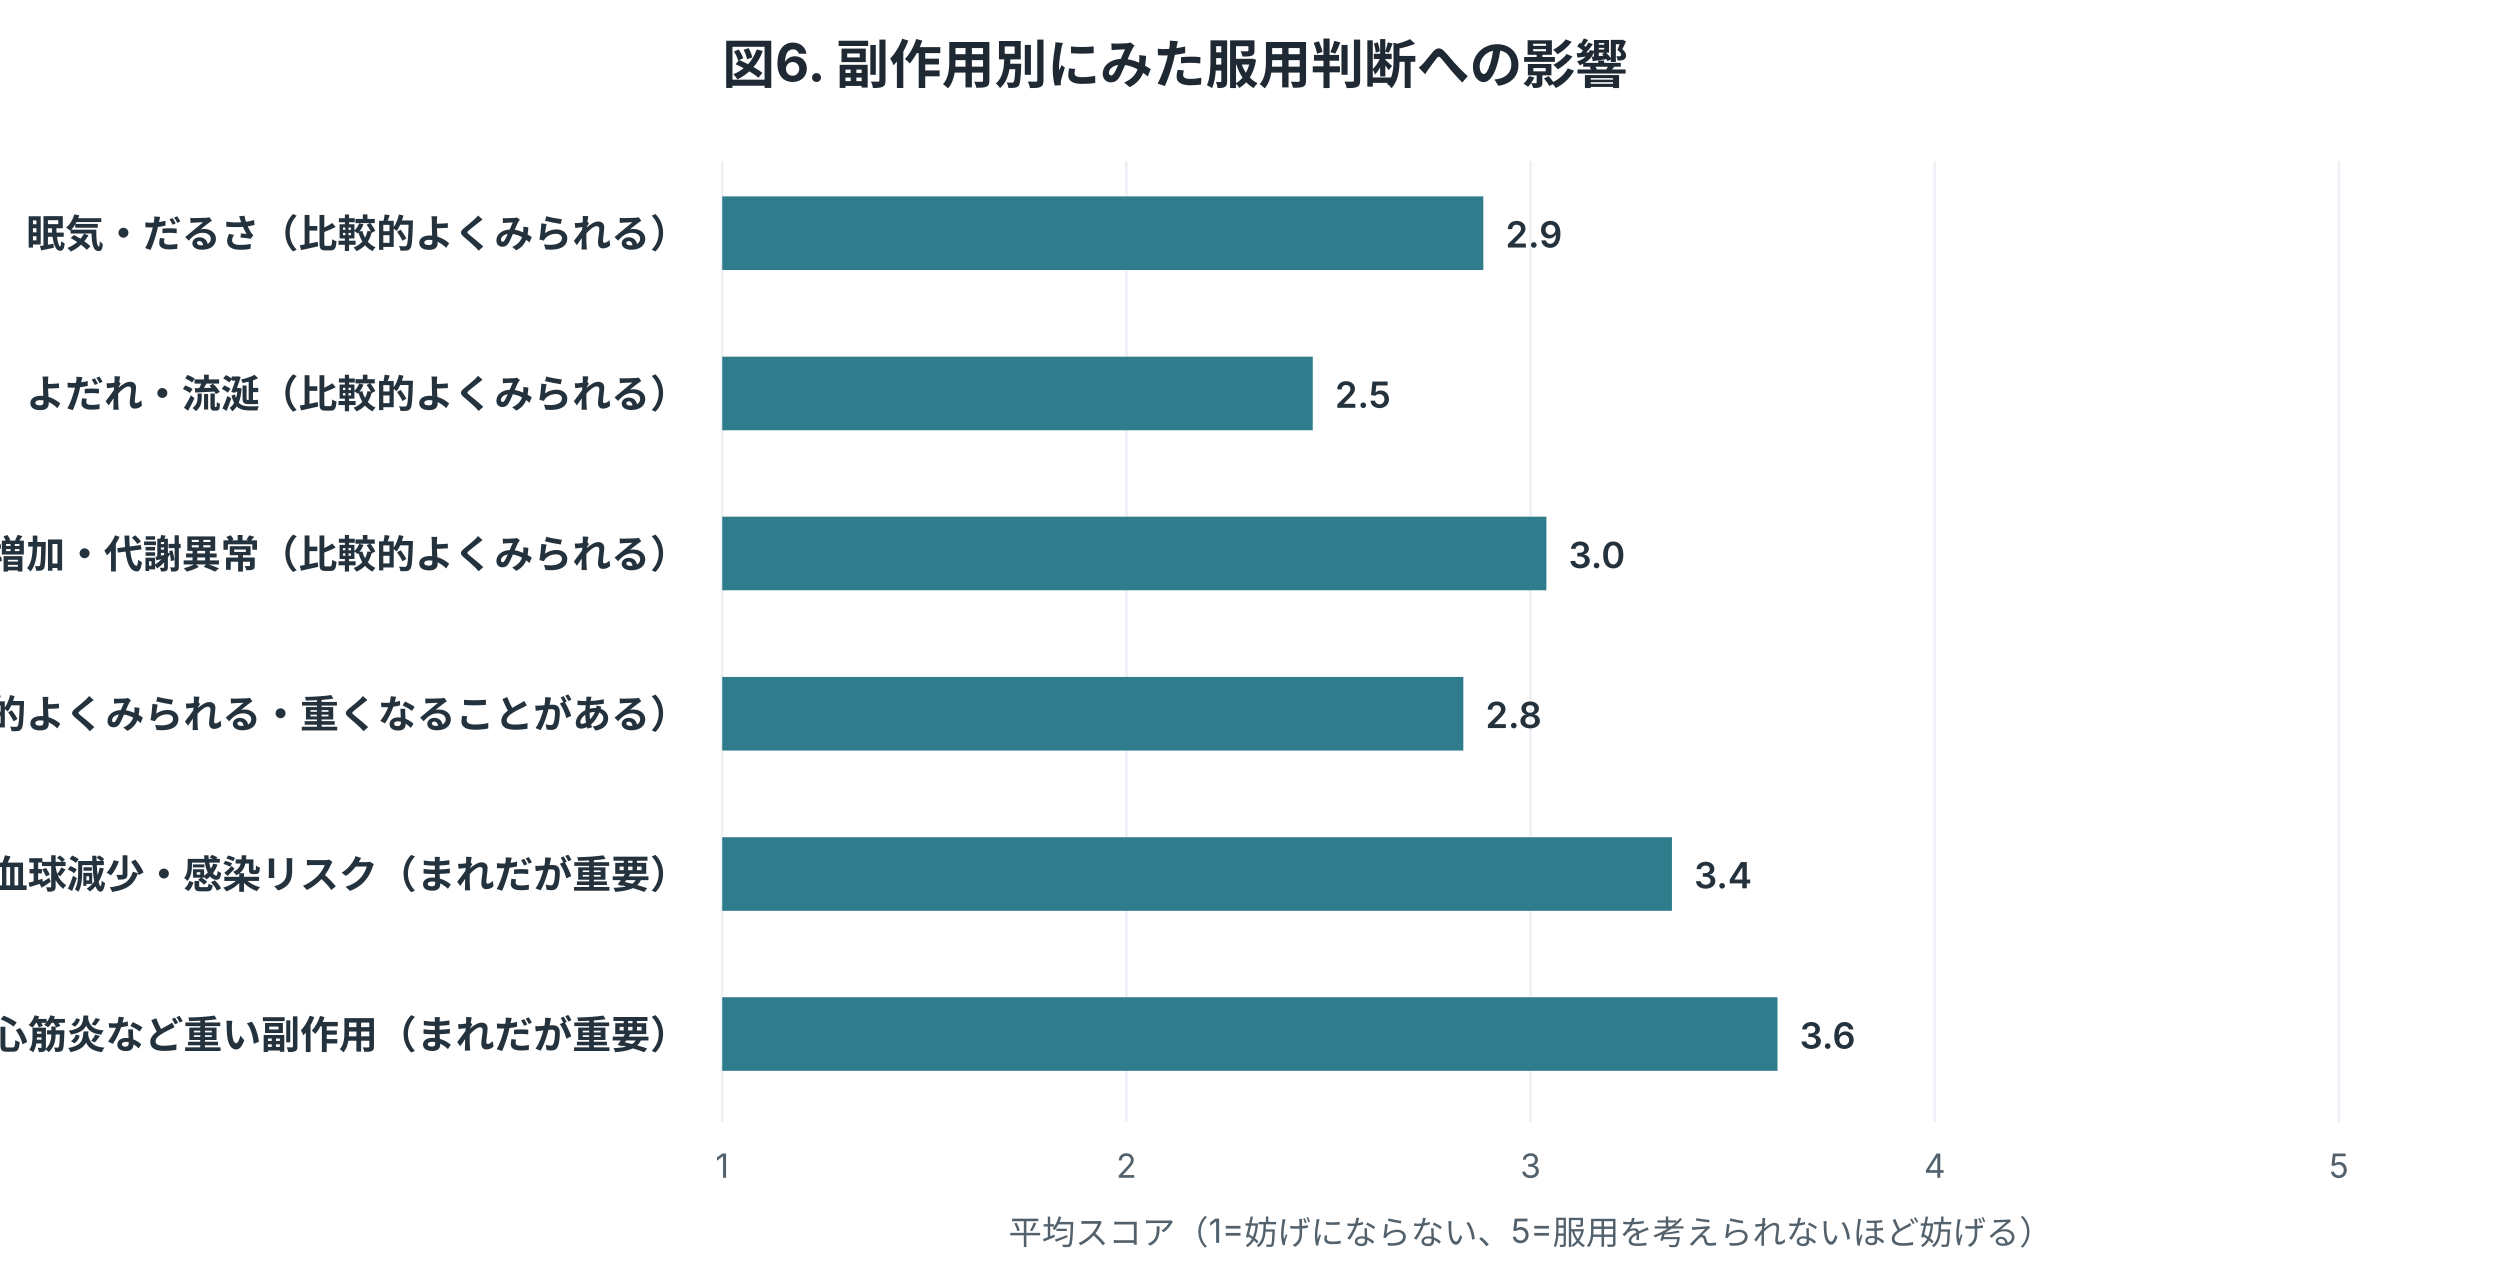
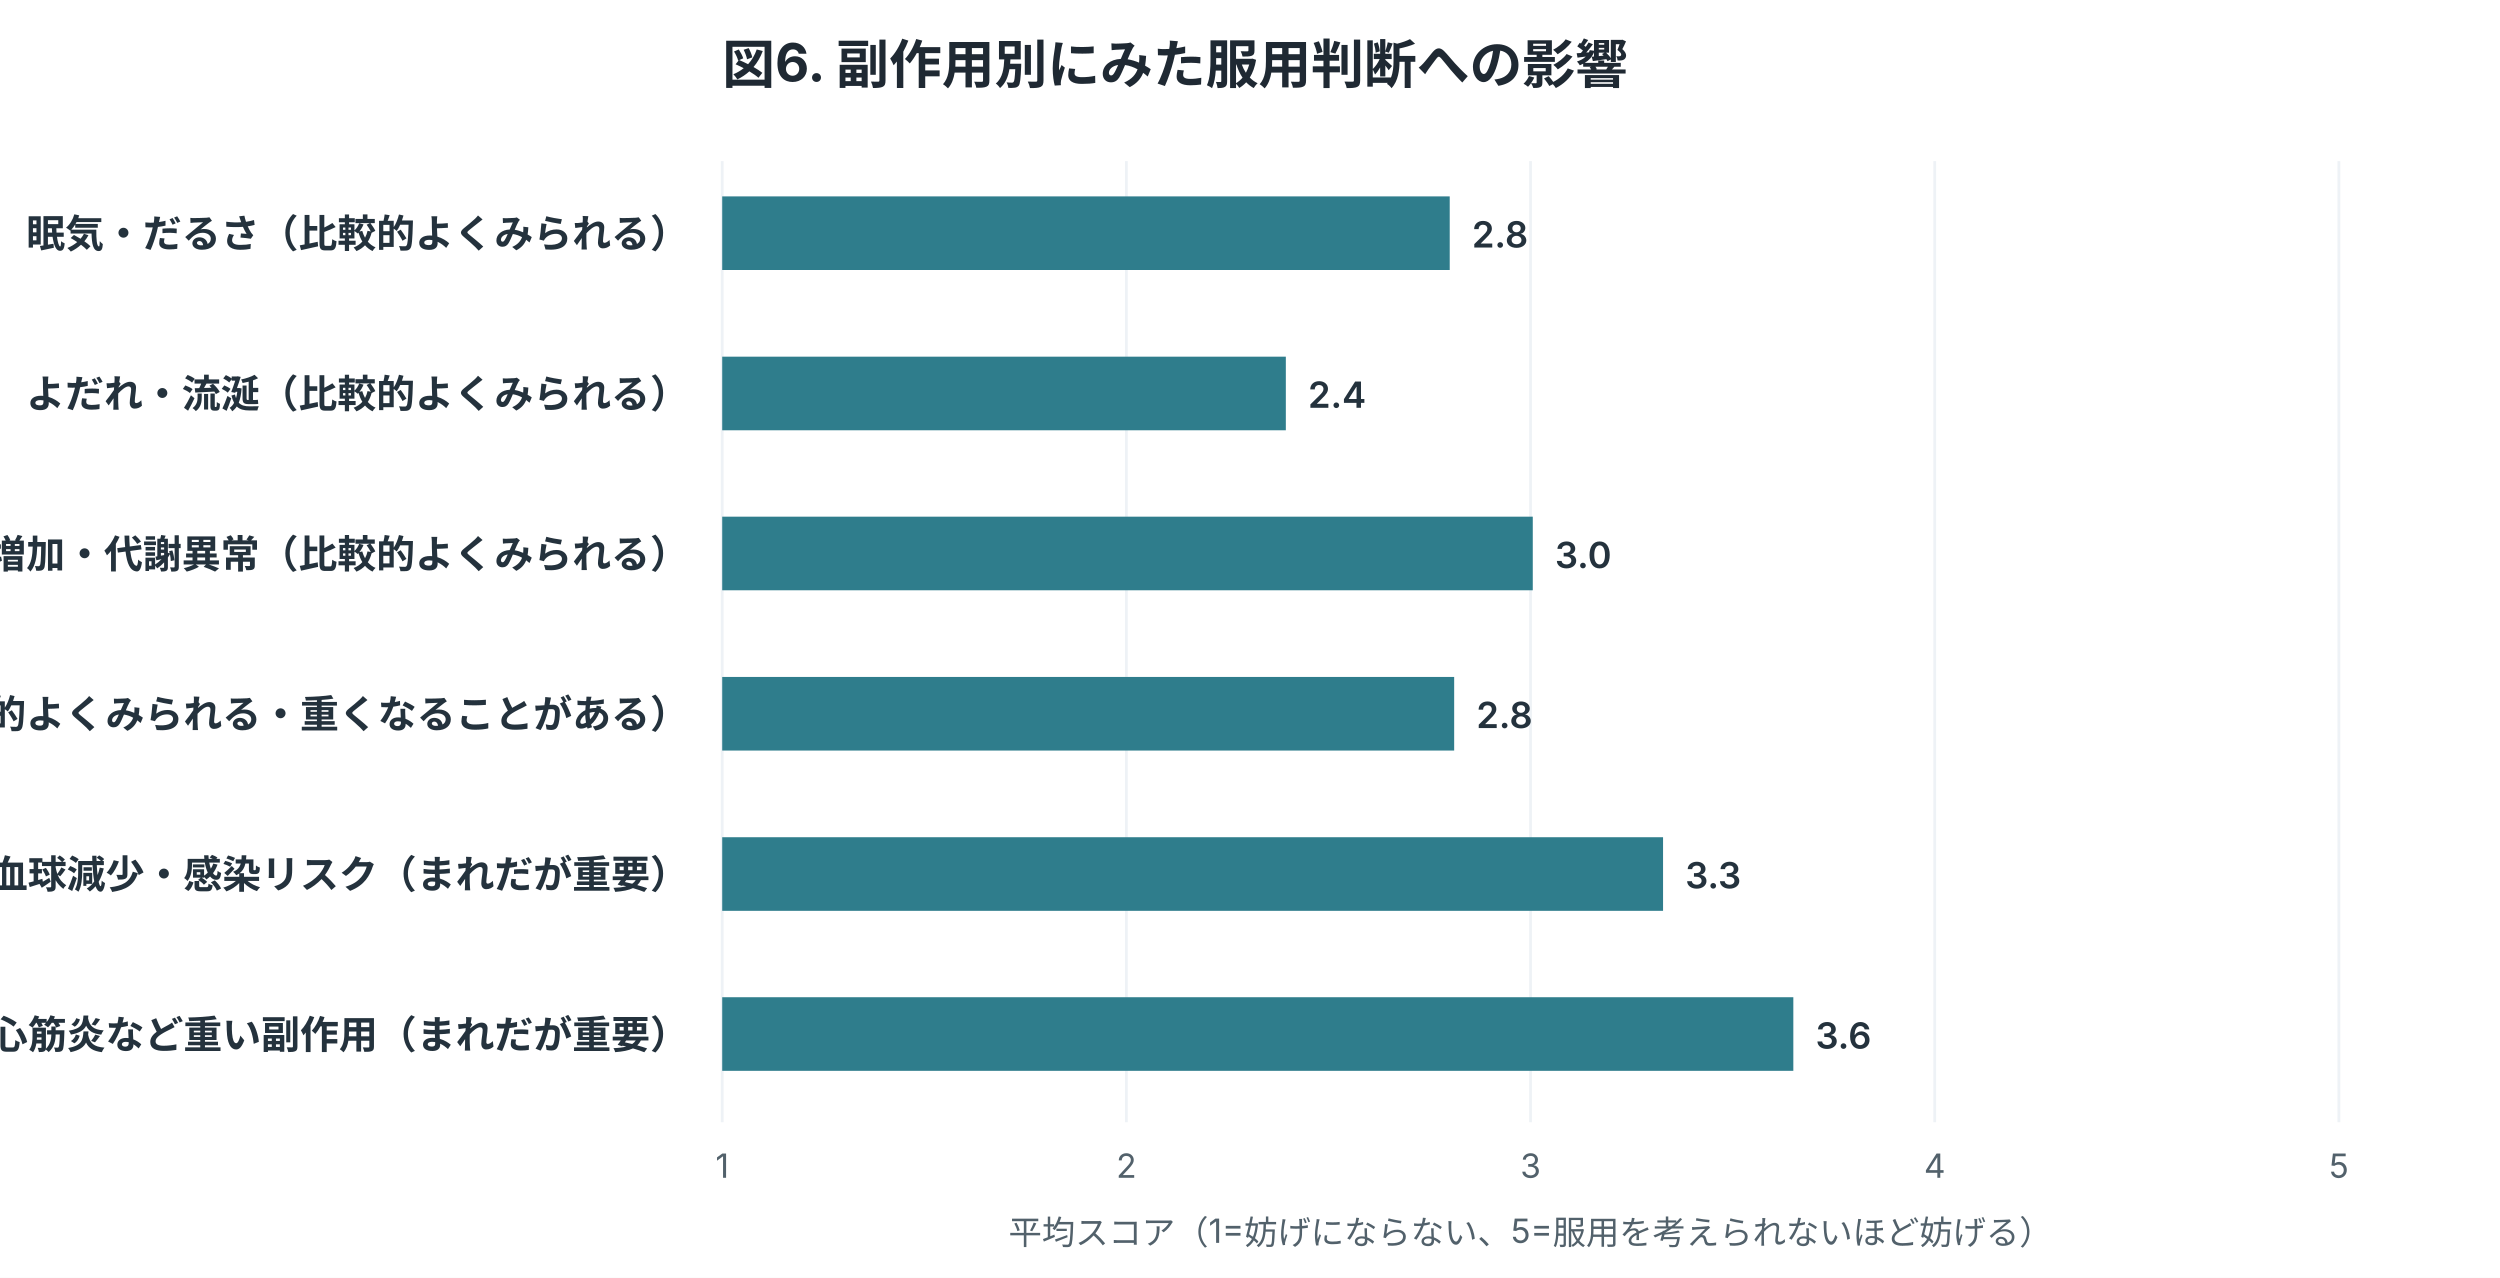
<svg xmlns="http://www.w3.org/2000/svg" width="900" height="460" viewBox="0 0 900 460" role="img">
  <style>
.title{font:700 19px -apple-system,BlinkMacSystemFont,"Segoe UI",sans-serif;fill:#1f2933}
.label{font:600 14px -apple-system,BlinkMacSystemFont,"Segoe UI",sans-serif;fill:#24323d}
.num{font:600 13px -apple-system,BlinkMacSystemFont,"Segoe UI",sans-serif;fill:#24323d}
.axis,.legend,.note{font:12px -apple-system,BlinkMacSystemFont,"Segoe UI",sans-serif;fill:#52616b}
.inside{font:700 13px -apple-system,BlinkMacSystemFont,"Segoe UI",sans-serif;fill:white}
.big{font:700 34px -apple-system,BlinkMacSystemFont,"Segoe UI",sans-serif;fill:#1f2933}
</style>
  <rect width="100%" height="100%" fill="white" />
  <text x="260" y="30" class="title">図6. 副作用別にみた服用判断への影響</text>
  <line x1="260.0" y1="58" x2="260.0" y2="404" stroke="#eef2f6" />
  <text x="260.0" y="424" text-anchor="middle" class="axis">1</text>
  <line x1="405.5" y1="58" x2="405.5" y2="404" stroke="#eef2f6" />
  <text x="405.5" y="424" text-anchor="middle" class="axis">2</text>
  <line x1="551.0" y1="58" x2="551.0" y2="404" stroke="#eef2f6" />
  <text x="551.0" y="424" text-anchor="middle" class="axis">3</text>
  <line x1="696.5" y1="58" x2="696.5" y2="404" stroke="#eef2f6" />
  <text x="696.5" y="424" text-anchor="middle" class="axis">4</text>
  <line x1="842.0" y1="58" x2="842.0" y2="404" stroke="#eef2f6" />
  <text x="842.0" y="424" text-anchor="middle" class="axis">5</text>
  <text x="248" y="89.1" text-anchor="end" class="label">眠気・だるさ（比較的よくみられる）</text>
-   <rect x="260" y="70.7" width="274.0" height="26.5" fill="#2f7d8c" />
-   <text x="542.0" y="89.1" class="num">2.9</text>
+   <rect x="260" y="70.7" width="261.9" height="26.5" fill="#2f7d8c" />
+   <text x="529.9" y="89.1" class="num">2.8</text>
  <text x="248" y="146.8" text-anchor="end" class="label">よだれ・流涎（比較的よくみられる）</text>
-   <rect x="260" y="128.4" width="212.6" height="26.5" fill="#2f7d8c" />
-   <text x="480.6" y="146.8" class="num">2.5</text>
+   <rect x="260" y="128.4" width="202.9" height="26.5" fill="#2f7d8c" />
+   <text x="470.9" y="146.8" class="num">2.4</text>
  <text x="248" y="204.5" text-anchor="end" class="label">体重増加・代謝異常（比較的よくみられる）</text>
-   <rect x="260" y="186.0" width="296.7" height="26.5" fill="#2f7d8c" />
-   <text x="564.7" y="204.5" class="num">3.0</text>
+   <rect x="260" y="186.0" width="291.8" height="26.5" fill="#2f7d8c" />
+   <text x="559.8" y="204.5" class="num">3.0</text>
  <text x="248" y="262.1" text-anchor="end" class="label">便秘（比較的よくみられる・重くなることがある）</text>
-   <rect x="260" y="243.7" width="266.8" height="26.5" fill="#2f7d8c" />
-   <text x="534.8" y="262.1" class="num">2.8</text>
+   <rect x="260" y="243.7" width="263.5" height="26.5" fill="#2f7d8c" />
+   <text x="531.5" y="262.1" class="num">2.8</text>
  <text x="248" y="319.8" text-anchor="end" class="label">白血球減少・感染リスク（まれだが重要）</text>
-   <rect x="260" y="301.4" width="341.9" height="26.5" fill="#2f7d8c" />
-   <text x="609.9" y="319.8" class="num">3.4</text>
+   <rect x="260" y="301.4" width="338.7" height="26.5" fill="#2f7d8c" />
+   <text x="606.7" y="319.8" class="num">3.3</text>
  <text x="248" y="377.5" text-anchor="end" class="label">心筋炎など重い副作用（まれだが重要）</text>
-   <rect x="260" y="359.0" width="379.9" height="26.5" fill="#2f7d8c" />
-   <text x="647.9" y="377.5" class="num">3.6</text>
+   <rect x="260" y="359.0" width="385.6" height="26.5" fill="#2f7d8c" />
+   <text x="653.6" y="377.5" class="num">3.6</text>
  <text x="551.0" y="448" text-anchor="middle" class="axis">平均スコア（1=妨げにならない、5=服用を考えられないほど妨げる）</text>
</svg>
